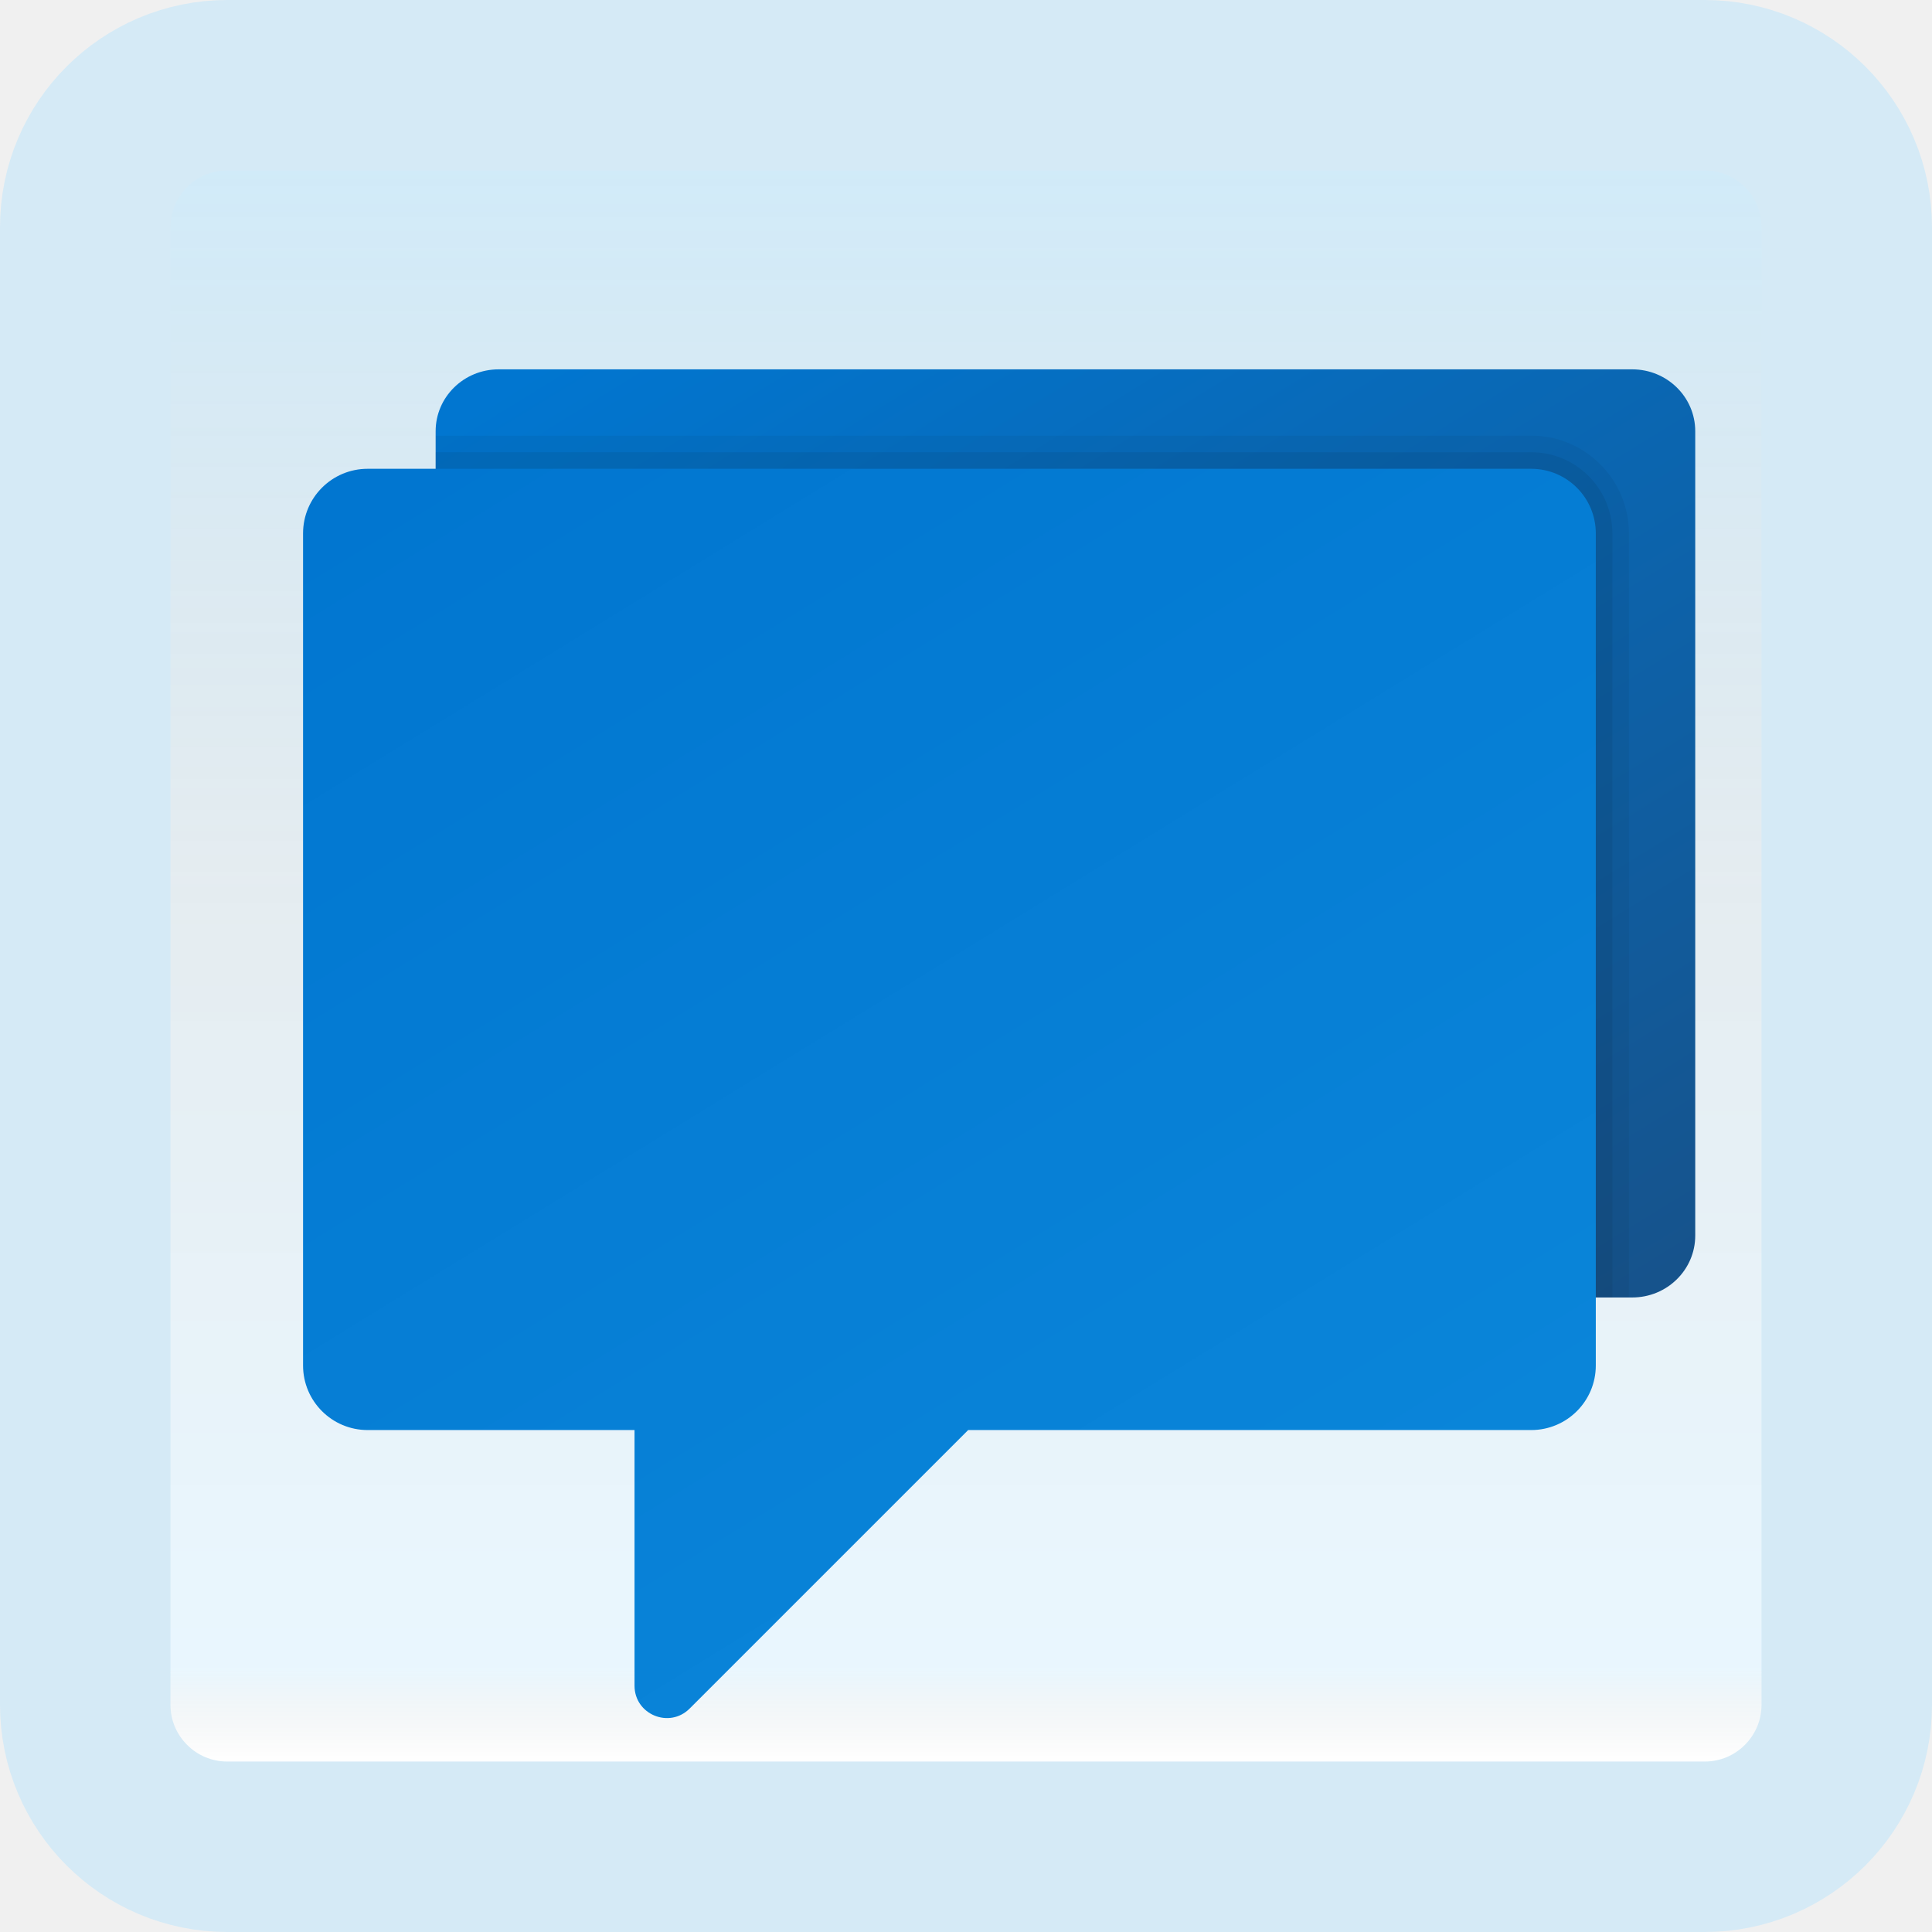
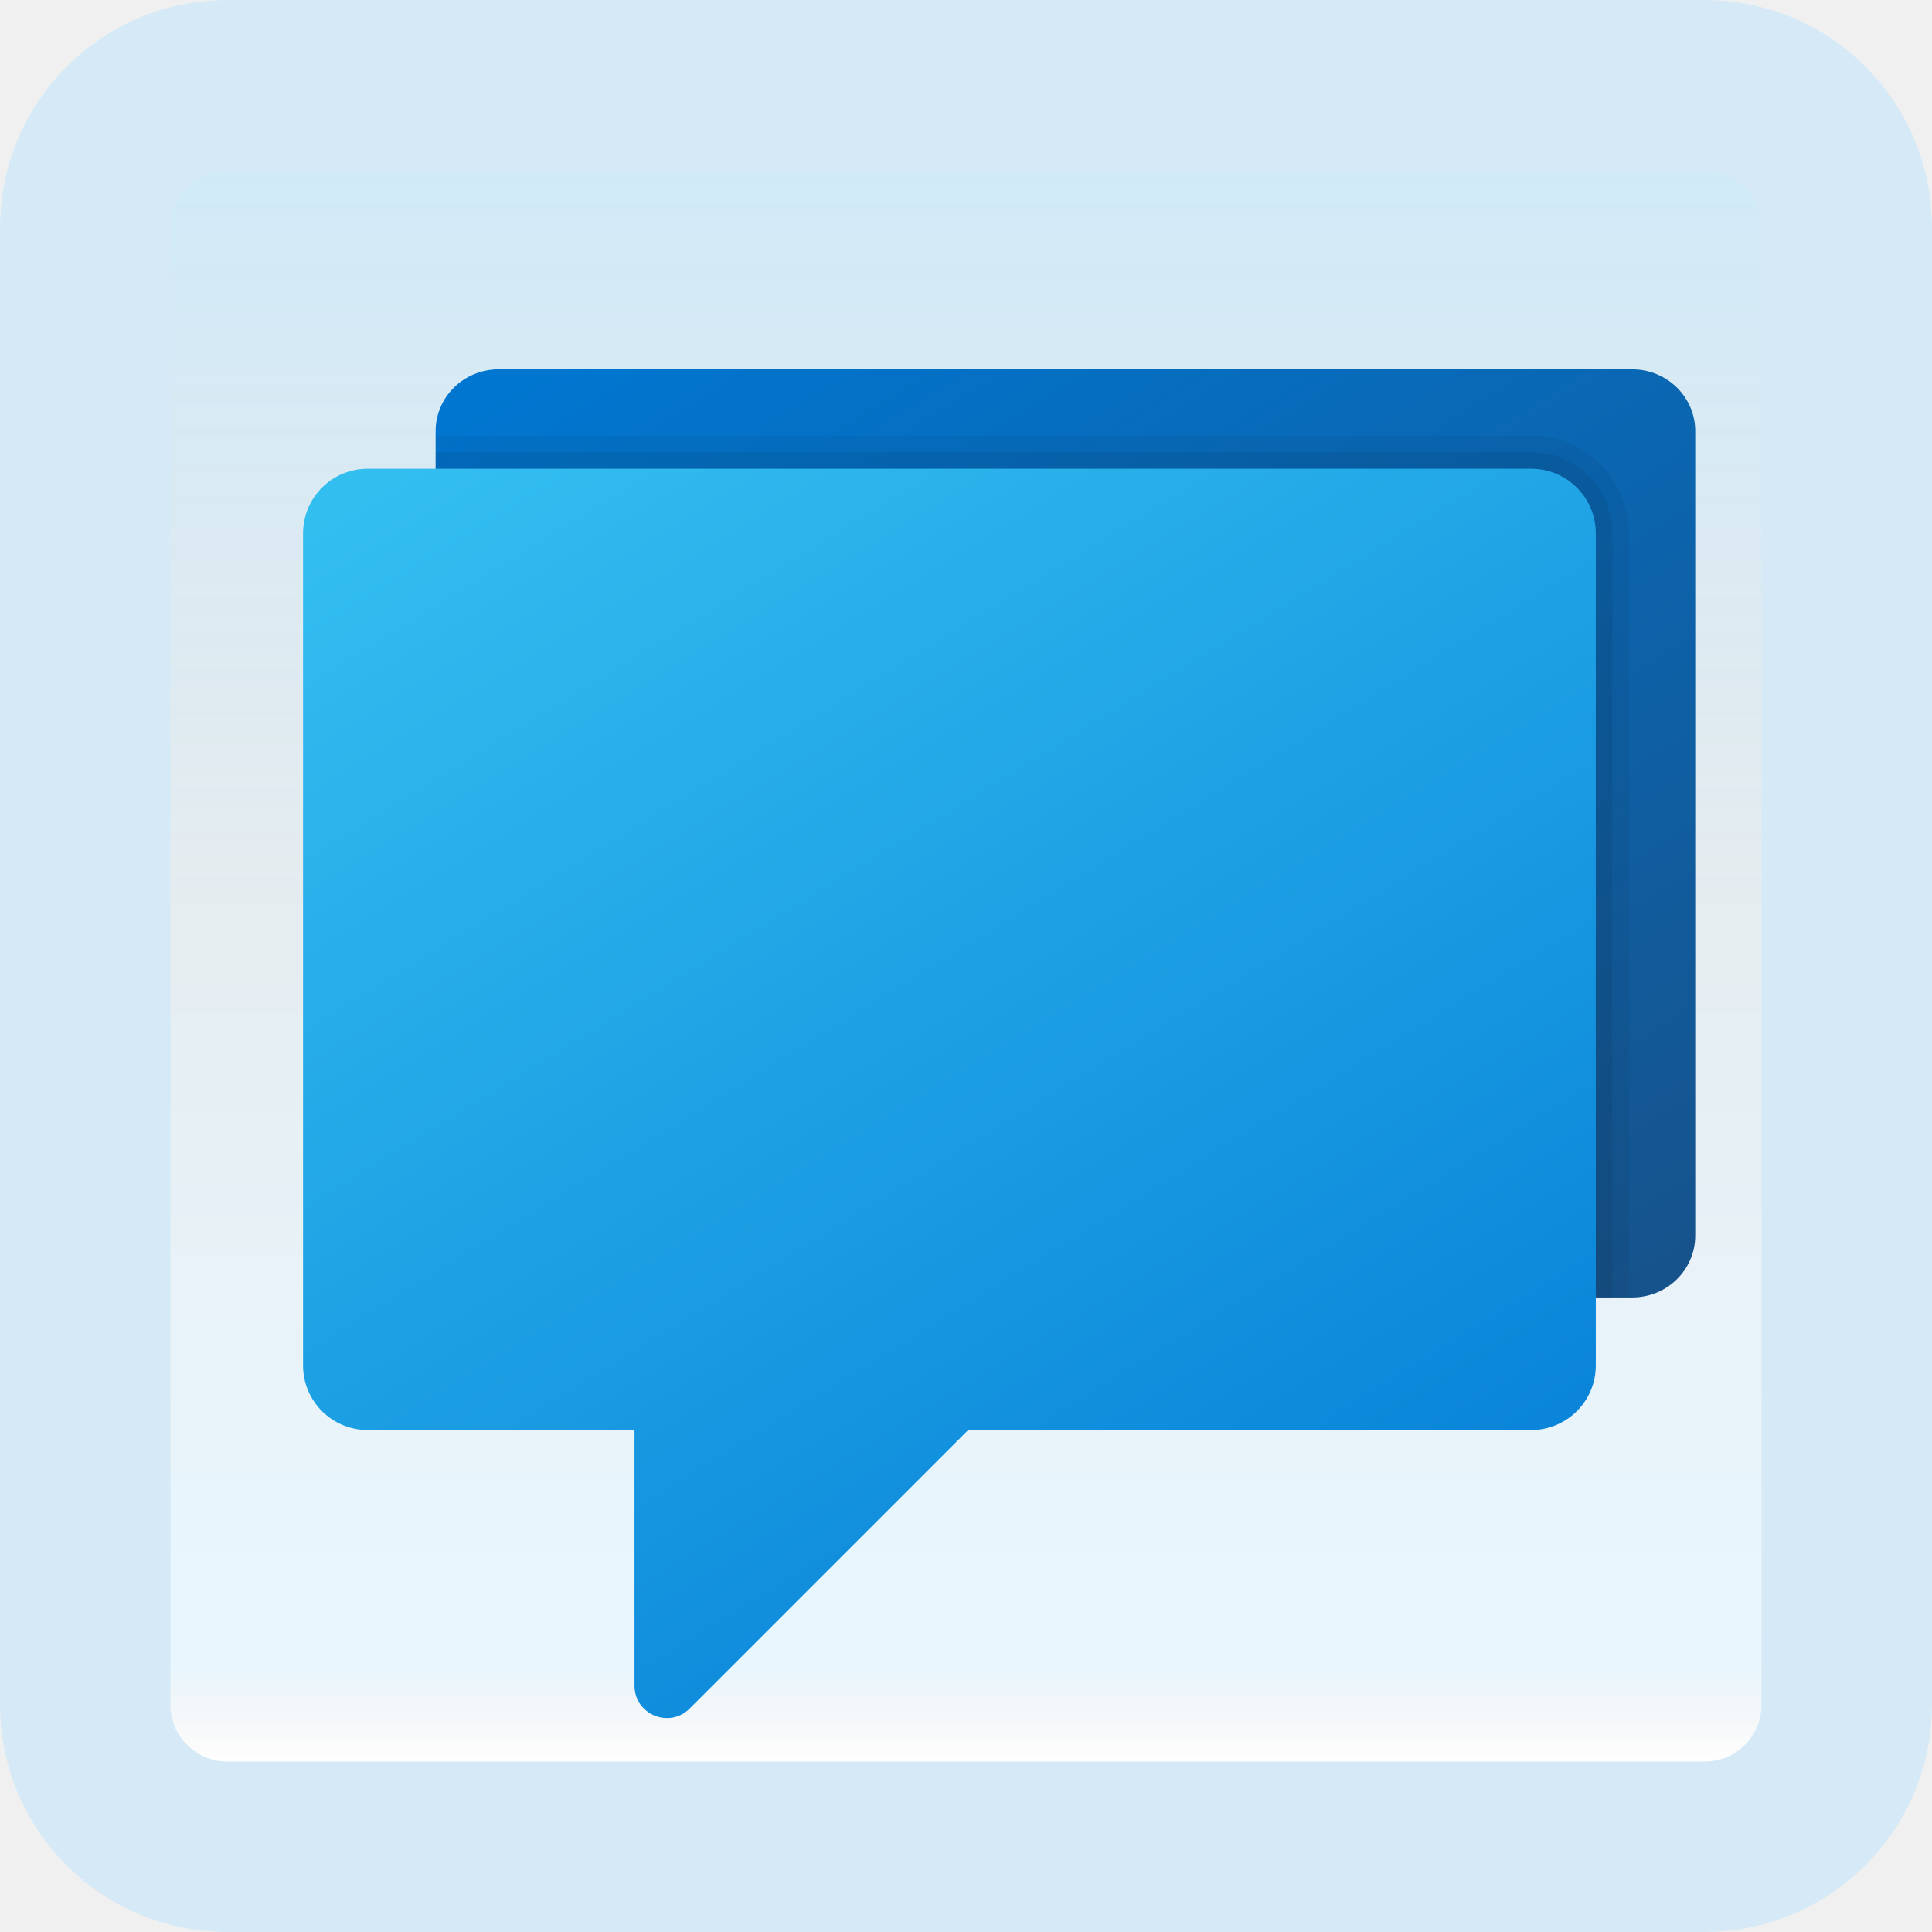
<svg xmlns="http://www.w3.org/2000/svg" width="170" height="170" viewBox="0 0 170 170" fill="none">
  <g id="chat-room">
    <rect x="7.5" y="7.5" width="155" height="155" rx="12.5" fill="white" />
    <rect x="7.5" y="7.5" width="155" height="155" rx="12.5" fill="url(#paint0_linear_1_30)" fill-opacity="0.2" />
    <path id="Vector" d="M143.625 32.5H43.875C40.812 32.5 38.333 34.935 38.333 37.945V108.724C38.333 111.731 40.812 114.167 43.875 114.167H143.625C146.687 114.167 149.167 111.731 149.167 108.721V37.945C149.167 34.935 146.687 32.5 143.625 32.5Z" fill="url(#paint1_linear_1_30)" />
    <path id="Vector_2" opacity="0.05" d="M143.333 114.167V46.932C143.333 42.189 139.475 38.333 134.732 38.333H38.333V114.167H143.333Z" fill="black" />
    <path id="Vector_3" opacity="0.07" d="M141.875 114.167V46.932C141.875 42.994 138.67 39.792 134.732 39.792H38.333V114.167H141.875Z" fill="black" />
    <path id="Vector_4" d="M134.732 41.25H32.351C29.21 41.25 26.667 43.793 26.667 46.935V120.152C26.667 123.29 29.21 125.833 32.351 125.833H55.833V148.33C55.833 150.861 58.893 152.13 60.684 150.339L85.19 125.833H134.732C137.873 125.833 140.417 123.29 140.417 120.149V46.935C140.417 43.793 137.873 41.25 134.732 41.25Z" fill="url(#paint2_linear_1_30)" />
    <rect x="7.5" y="7.5" width="155" height="155" rx="12.5" stroke="#D5EAF6" stroke-width="15" />
  </g>
  <defs>
    <linearGradient id="paint0_linear_1_30" x1="85" y1="15" x2="85" y2="155" gradientUnits="userSpaceOnUse">
      <stop stop-color="#199AE0" />
      <stop offset="0.472" stop-color="#0D5176" stop-opacity="0.528" />
      <stop offset="0.941" stop-color="#12A6F7" stop-opacity="0.465" />
      <stop offset="1" stop-opacity="0" />
    </linearGradient>
    <linearGradient id="paint1_linear_1_30" x1="62.708" y1="22.825" x2="125.524" y2="125.028" gradientUnits="userSpaceOnUse">
      <stop stop-color="#0176D0" />
      <stop offset="1" stop-color="#16538C" />
    </linearGradient>
    <linearGradient id="paint2_linear_1_30" x1="51.523" y1="31.447" x2="116.313" y2="136.861" gradientUnits="userSpaceOnUse">
-       <stop stop-color="#0176D0" />
+       <stop stop-color="#33BEF0" />
      <stop offset="1" stop-color="#0A85D9" />
    </linearGradient>
  </defs>
</svg>
